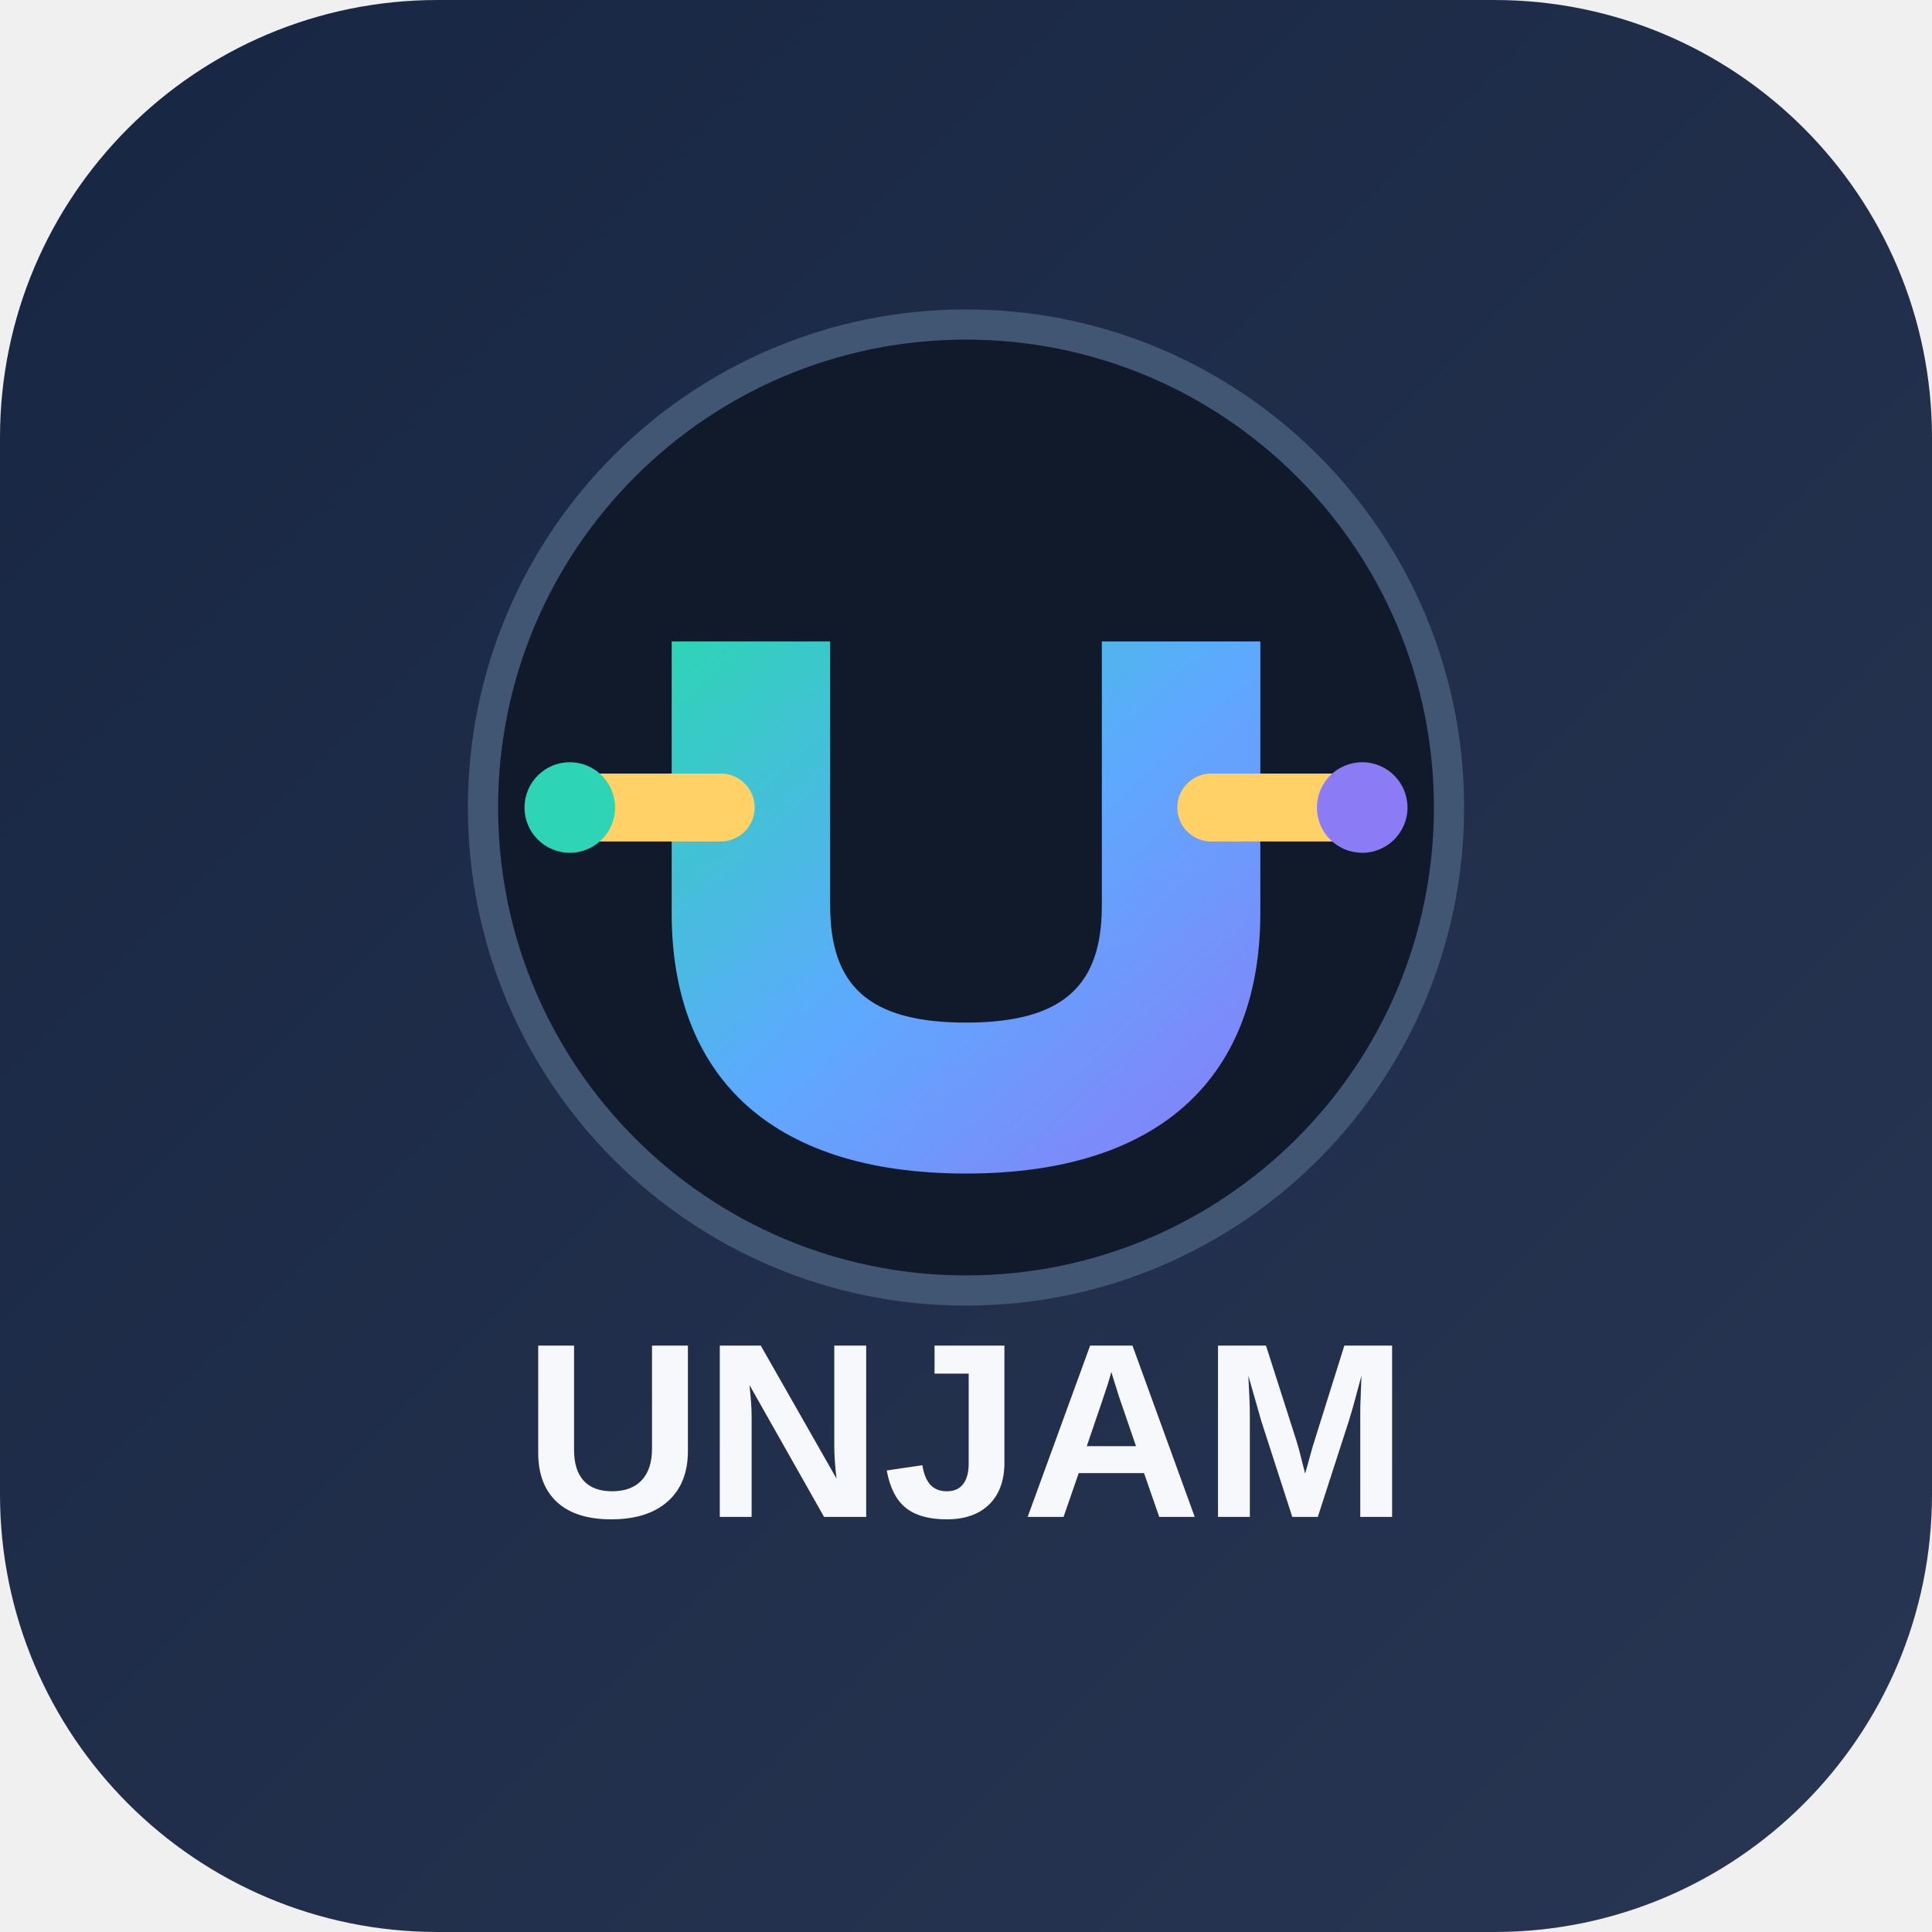
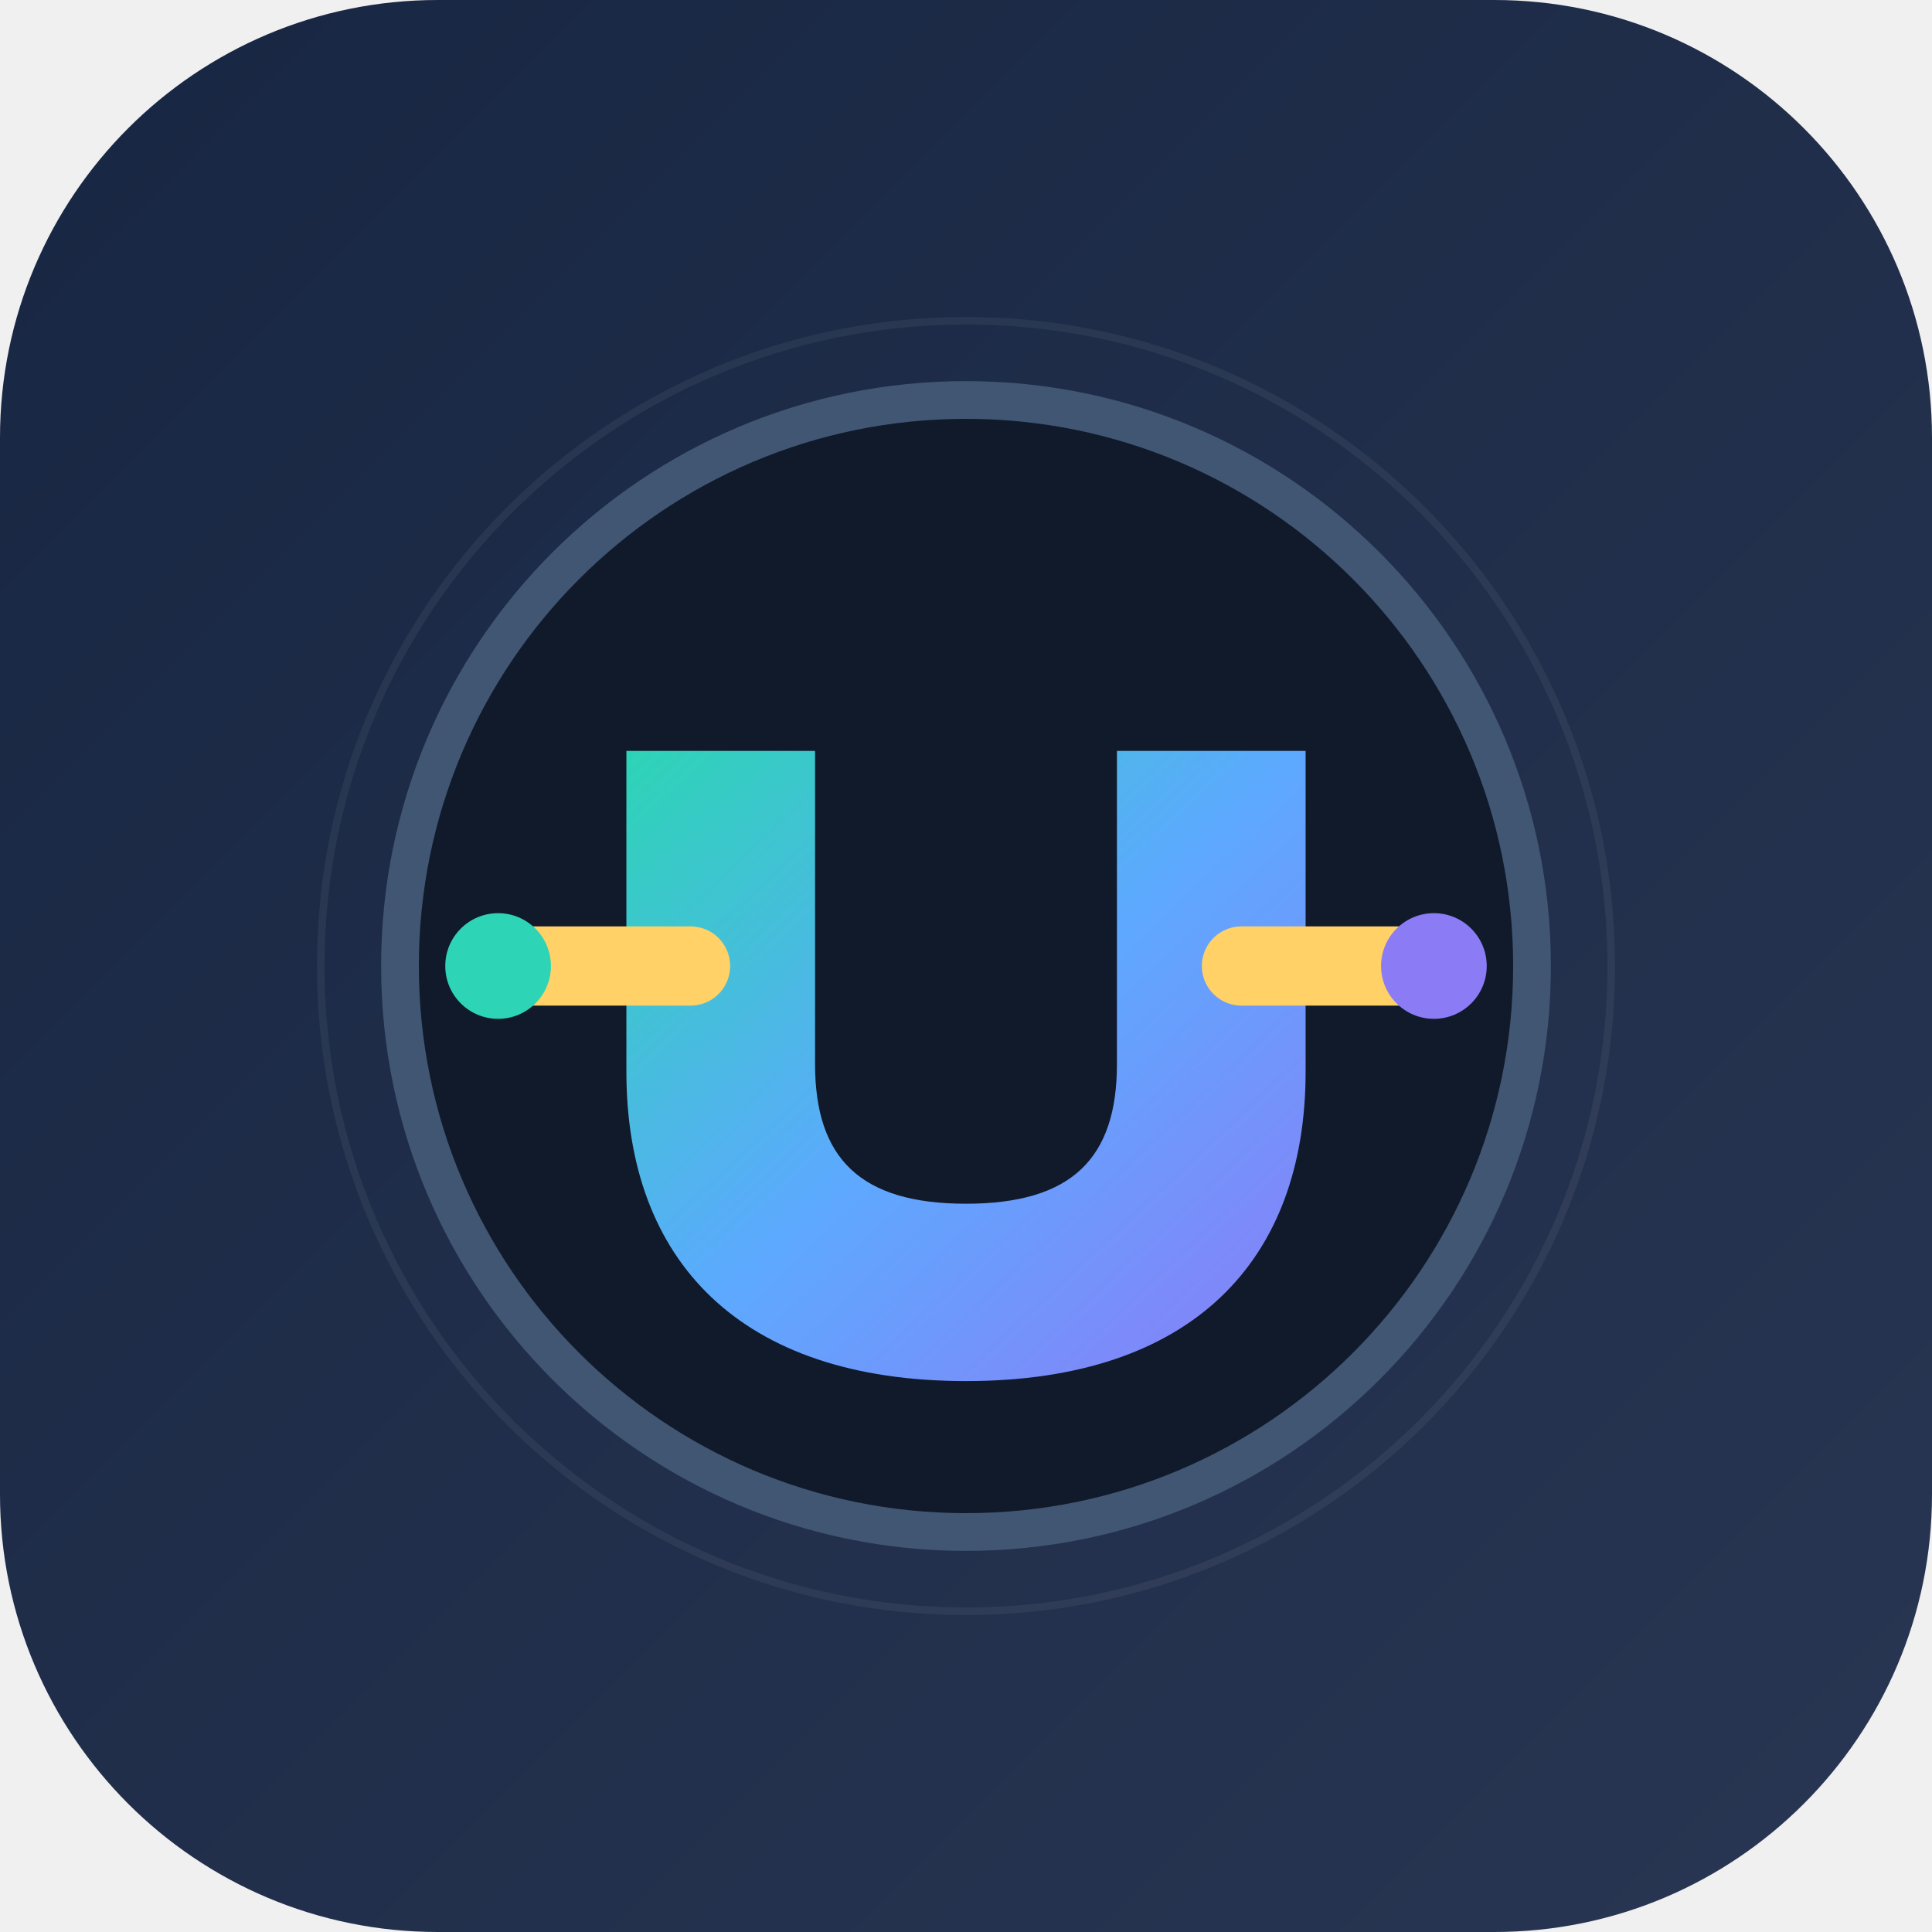
<svg xmlns="http://www.w3.org/2000/svg" width="512" height="512" viewBox="0 0 512 512">
  <defs>
    <linearGradient id="bg" x1="0" y1="0" x2="1" y2="1">
      <stop stop-color="#172642" />
      <stop offset="1" stop-color="#293653" />
    </linearGradient>
    <linearGradient id="mark" x1="0" y1="0" x2="1" y2="1">
      <stop stop-color="#2dd4b6" />
      <stop offset=".5" stop-color="#5da9ff" />
      <stop offset="1" stop-color="#8b7cf6" />
    </linearGradient>
  </defs>
  <rect width="512" height="512" rx="116" fill="url(#bg)" />
-   <circle cx="256" cy="214" r="128" fill="#101a2b" stroke="#405673" stroke-width="8" />
-   <path d="M178 170v72c0 42 25 69 78 69s78-27 78-69v-72h-42v70c0 21-10 31-36 31s-36-10-36-31v-70z" fill="url(#mark)" />
-   <path d="M151 214h40M321 214h40" stroke="#ffd166" stroke-width="18" stroke-linecap="round" />
-   <circle cx="151" cy="214" r="12" fill="#2dd4b6" />
-   <circle cx="361" cy="214" r="12" fill="#8b7cf6" />
-   <text x="256" y="402" text-anchor="middle" font-family="Arial,sans-serif" font-size="66" font-weight="900" fill="#f6f8fb">UNJAM</text>
+   <circle cx="256" cy="256" r="150" fill="#101a2b" stroke="#405673" stroke-width="10" />
+   <path d="M166 199v85c0 50 30 82 90 82s90-32 90-82v-85h-50v83c0 25-12 37-40 37s-40-12-40-37v-83z" fill="url(#mark)" />
+   <path d="M132 256h51M329 256h51" stroke="#ffd166" stroke-width="21" stroke-linecap="round" />
+   <circle cx="132" cy="256" r="14" fill="#2dd4b6" />
+   <circle cx="380" cy="256" r="14" fill="#8b7cf6" />
+   <circle cx="256" cy="256" r="171" fill="none" stroke="#ffffff" stroke-opacity=".055" stroke-width="2" />
</svg>
